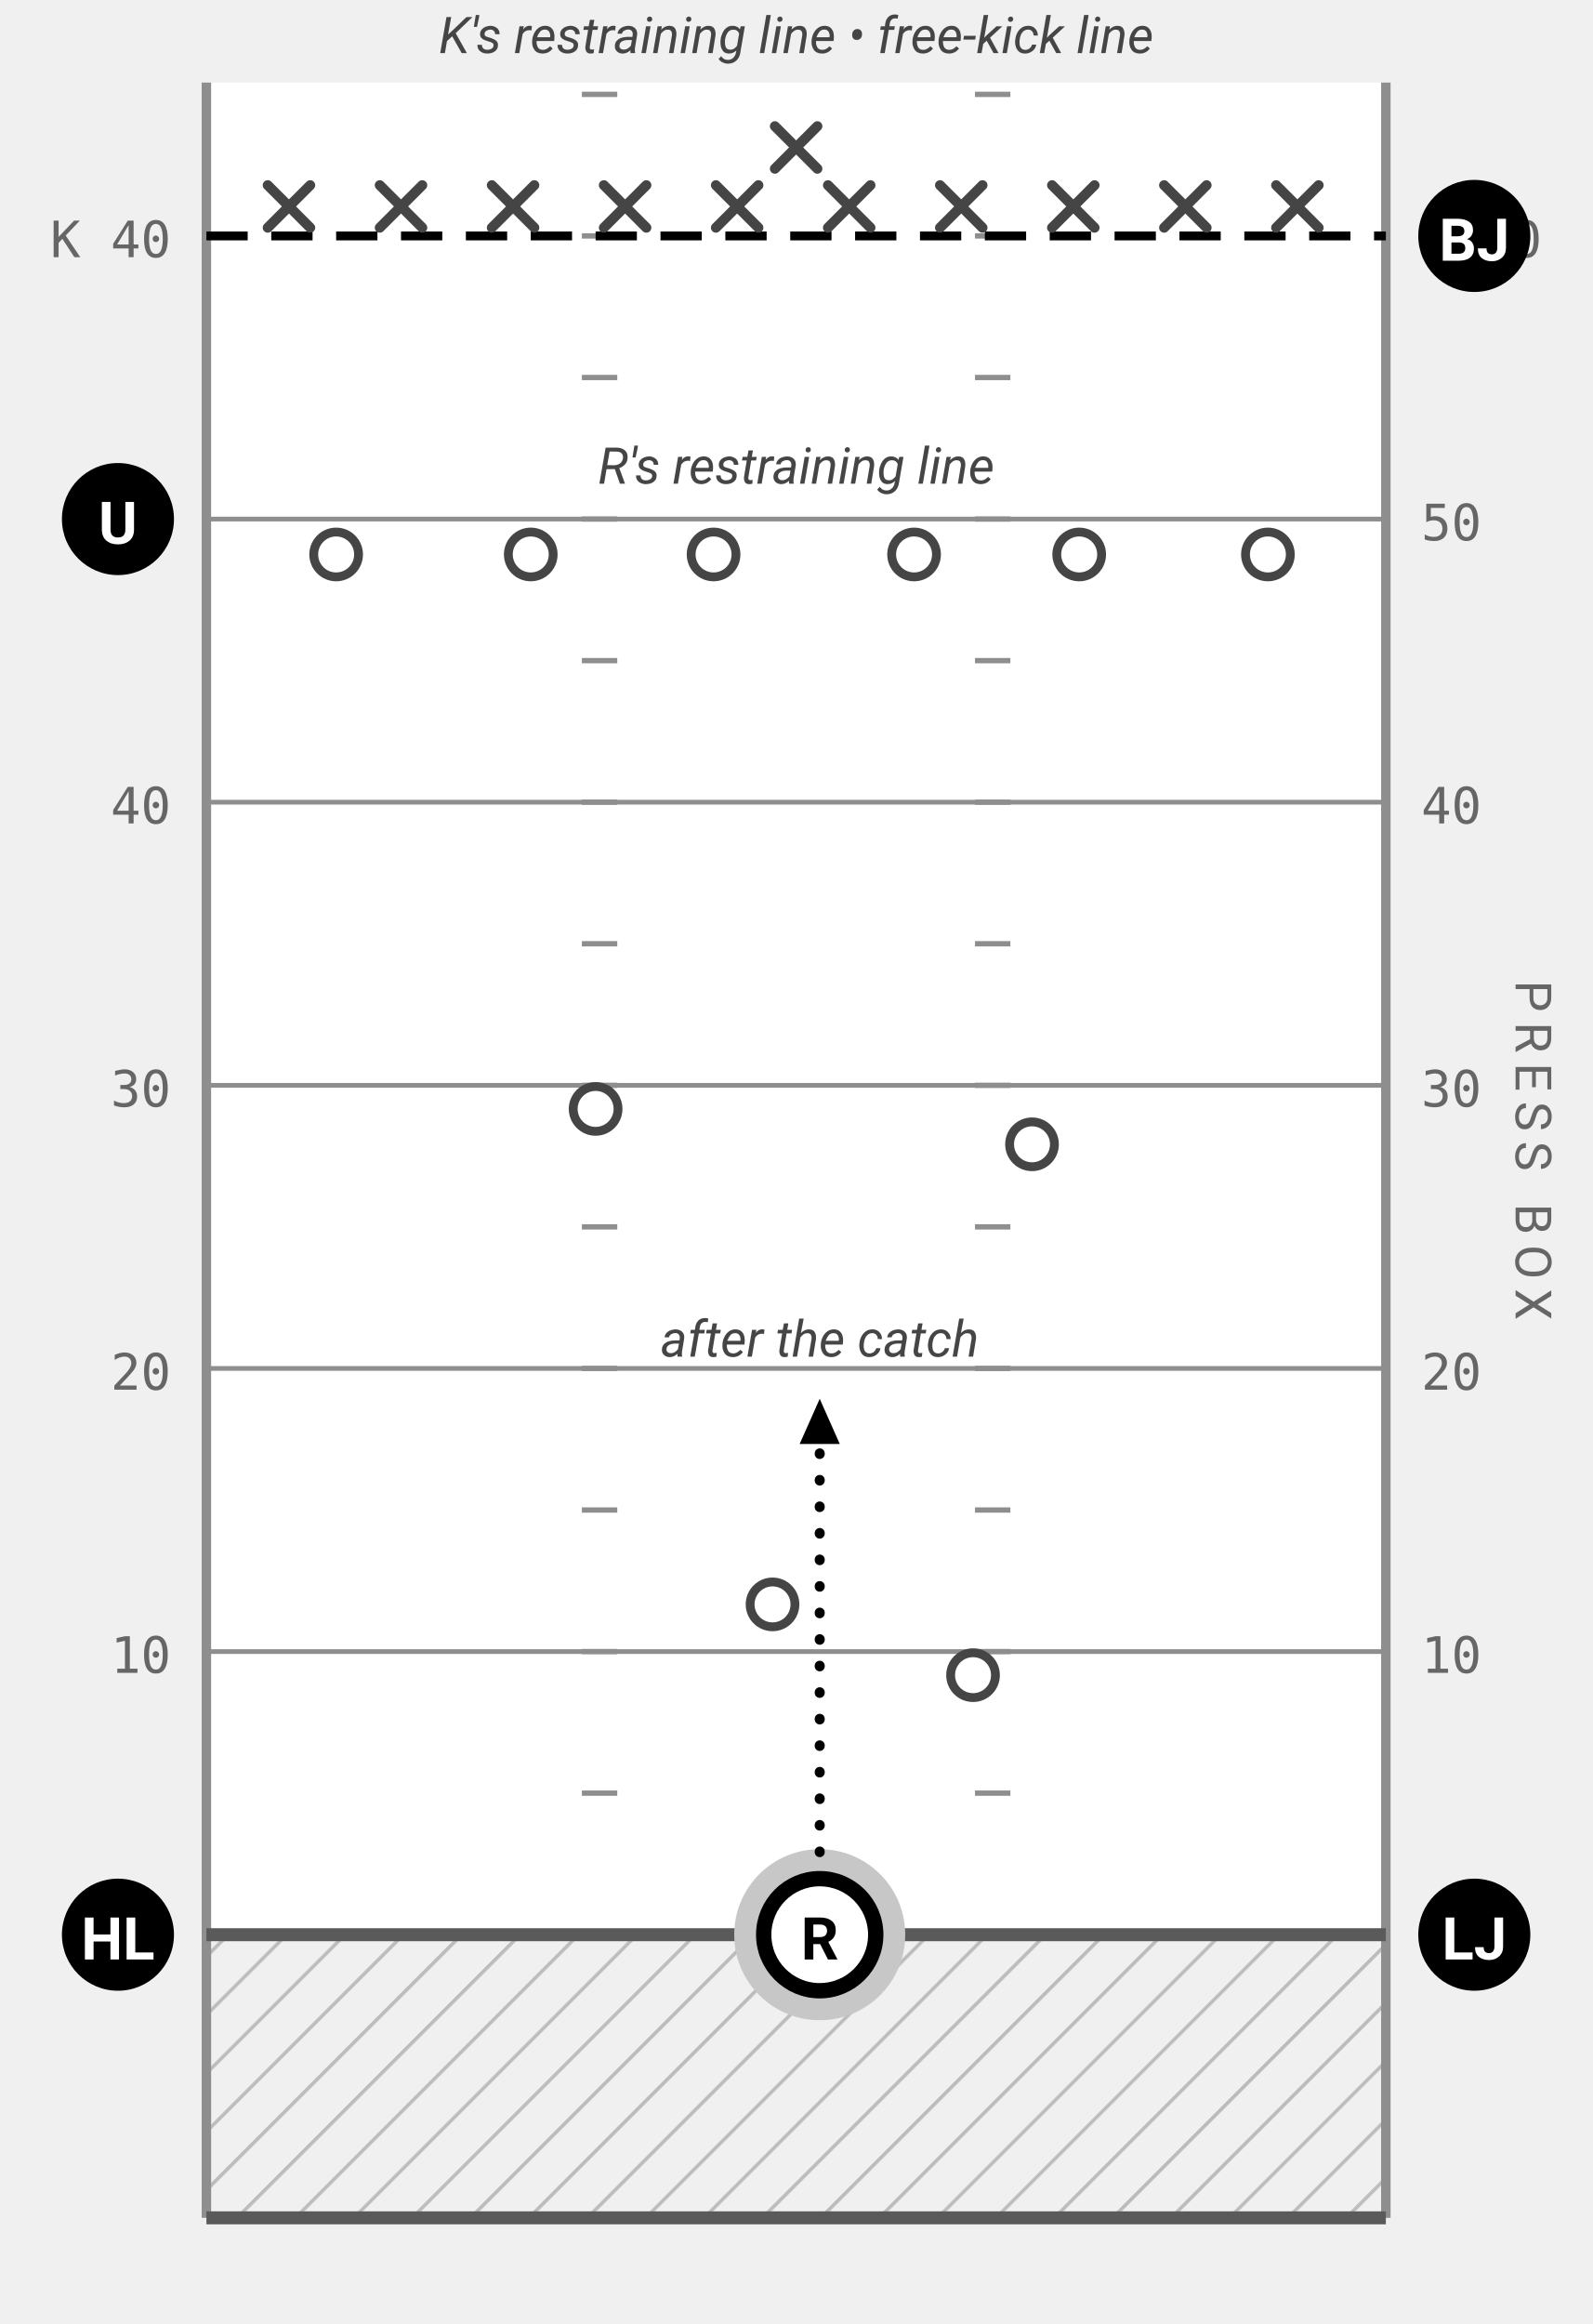
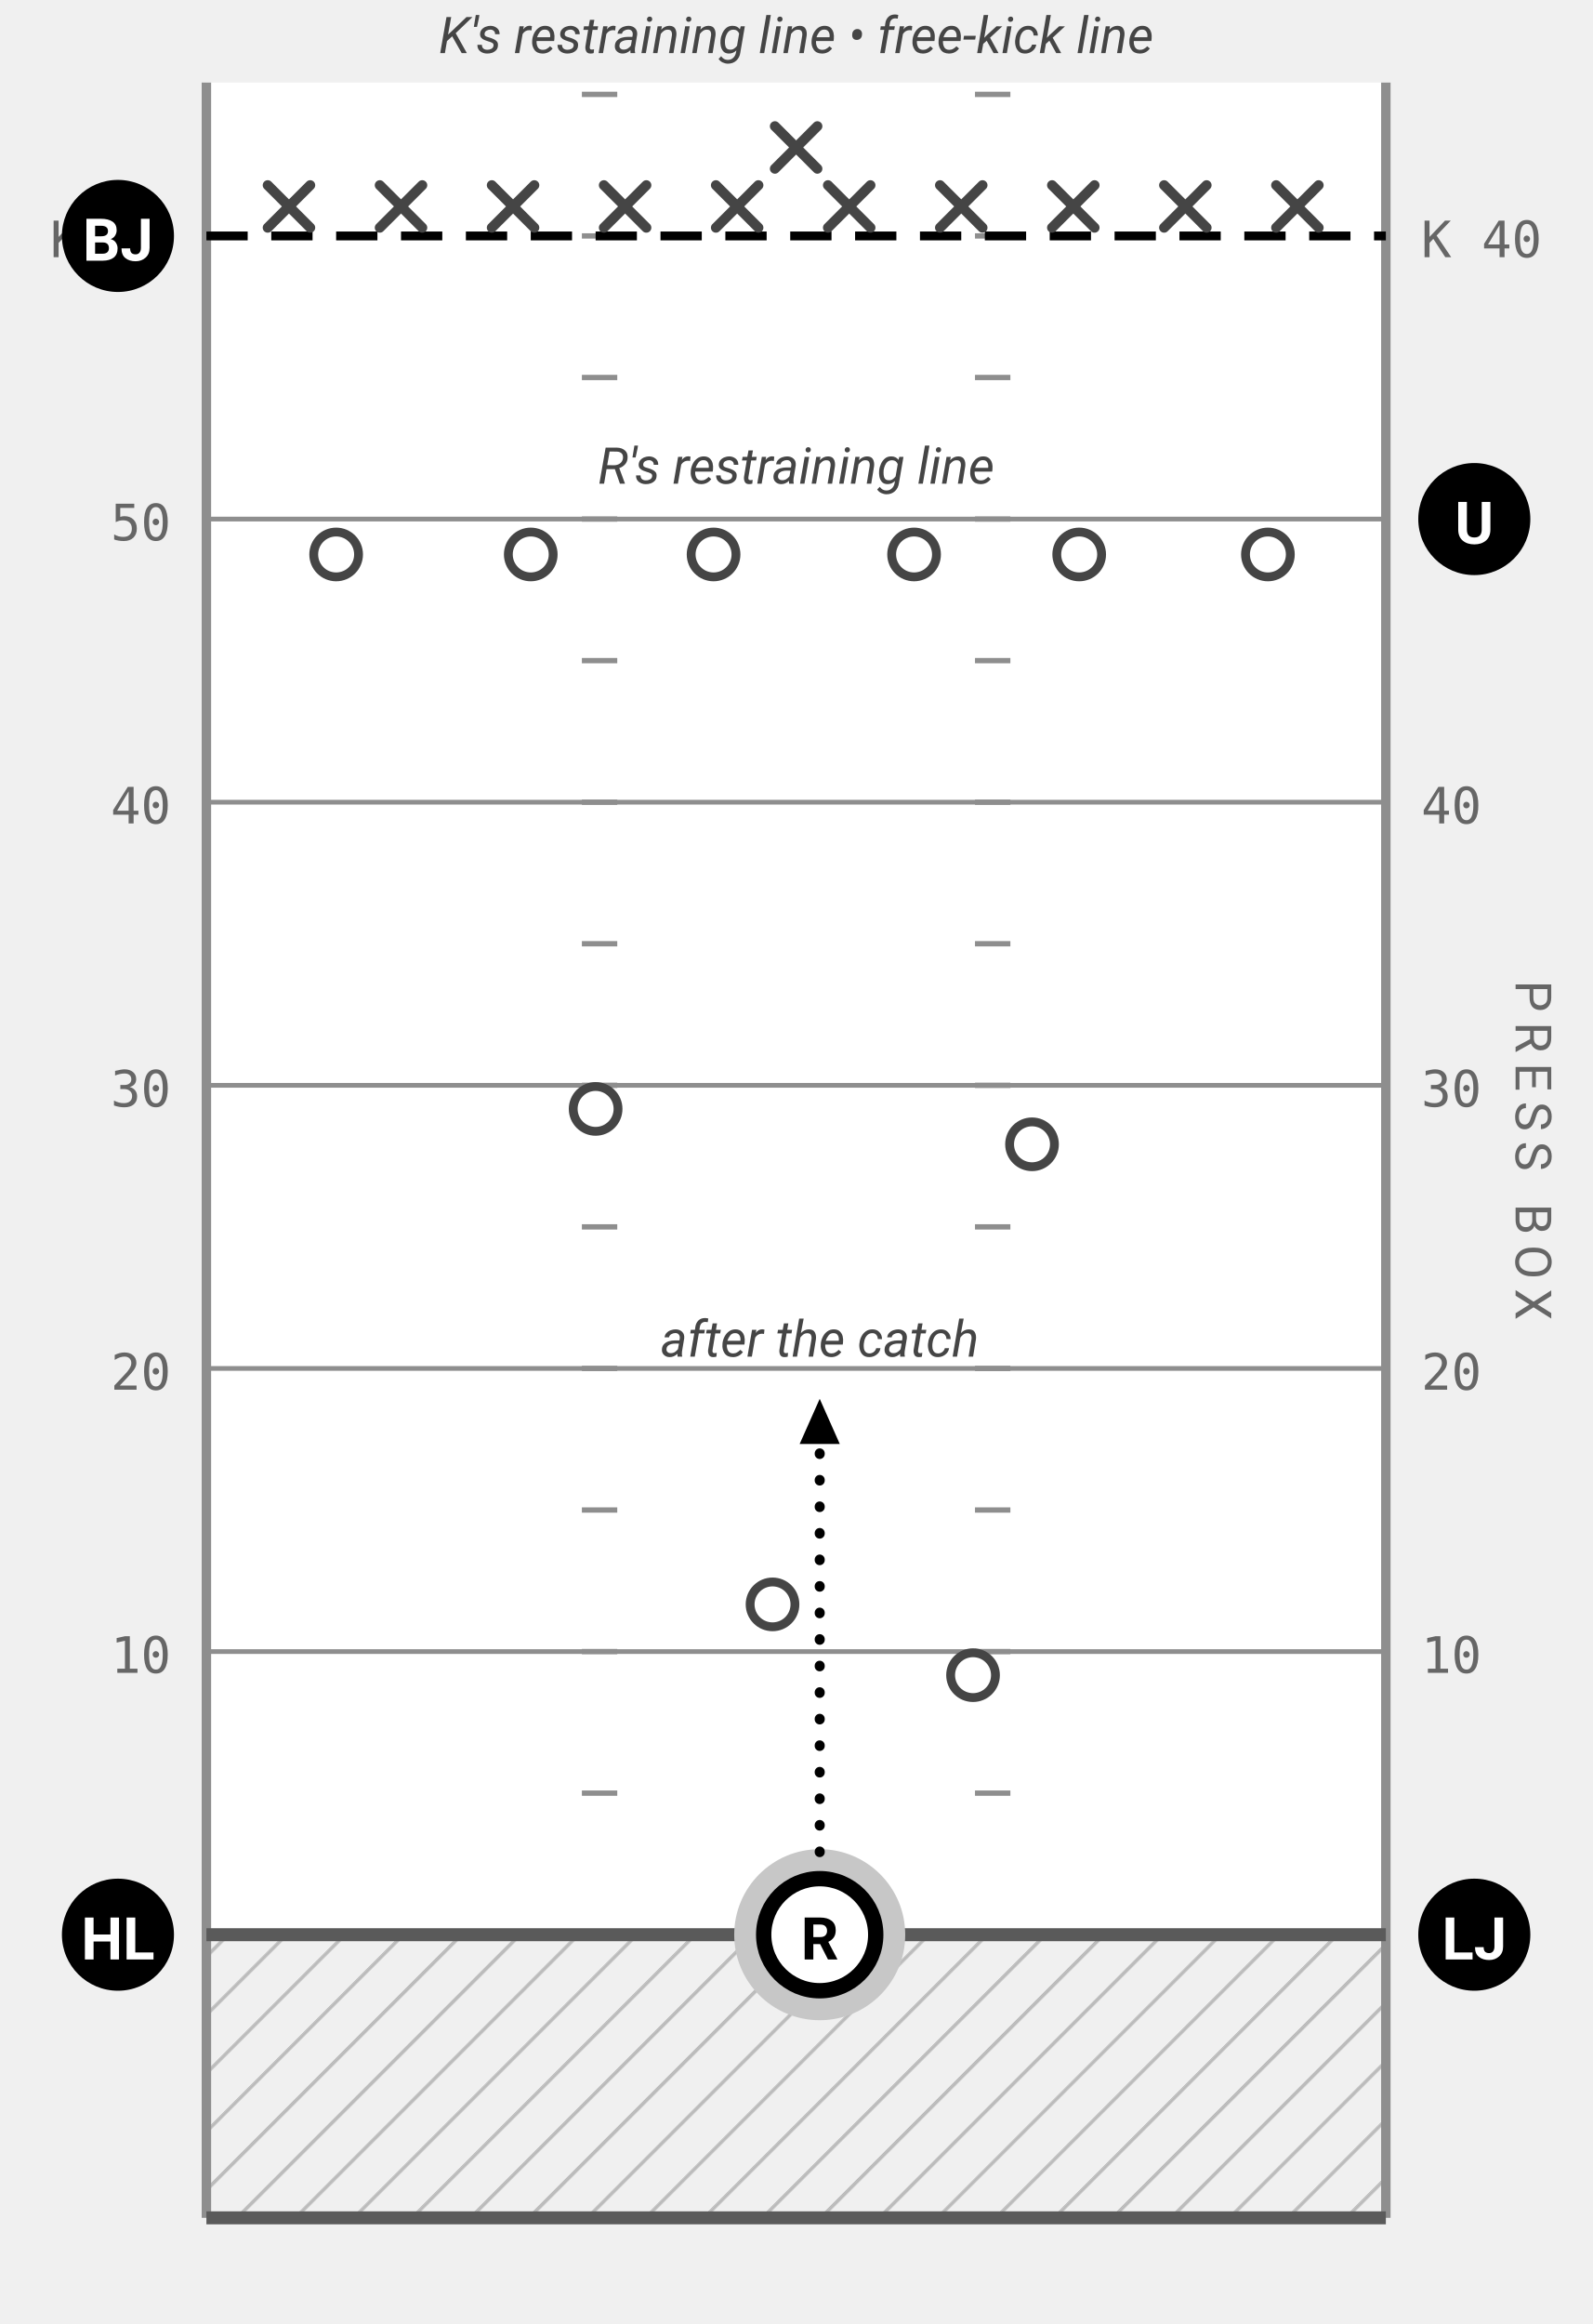
<svg xmlns="http://www.w3.org/2000/svg" viewBox="0 0 270 394" role="img" aria-label="Kickoff, crew of 5">
  <style>svg{font-family:system-ui,-apple-system,"Segoe UI",Roboto,"Helvetica Neue",Arial,sans-serif}
.turf{fill:#FFFFFF}
.ez{fill:url(#hz)}
.hl{stroke:#B8B8B8;stroke-width:1.15}
.sl{stroke:#8E8E8E;stroke-width:1.6;fill:none}
.yl{stroke:#8E8E8E;stroke-width:.8;fill:none}
.gl{stroke:#5A5A5A;stroke-width:2.2;fill:none}
.rl{stroke:#000000;stroke-width:1.5;stroke-dasharray:7 4;fill:none}
.hash{stroke:#8E8E8E;stroke-width:.9}
.post{stroke:#000000;stroke-width:3;fill:none;stroke-linecap:round}
.ylab{font-family:ui-monospace,Menlo,Consolas,monospace;font-size:8.5px;fill:#666666}
.ylab.end{text-anchor:end}
.ylab.start{text-anchor:start}
.pb{font-size:8.5px;letter-spacing:.2em;fill:#666666;text-anchor:middle;text-transform:uppercase}
.kp line{stroke:#454545;stroke-width:1.7;stroke-linecap:round}
.rp{fill:none;stroke:#454545;stroke-width:1.5}
.hat-b{fill:#000000}
.hat-w{fill:#FFFFFF;stroke:#000000;stroke-width:2.6}
.halo{fill:#C7C7C7}
.mk{font-size:10px;font-weight:600;text-anchor:middle}
.mk-l{fill:#FFFFFF}
.mk-d{fill:#000000}
.mv{stroke:#000000;stroke-width:1.7;fill:none;stroke-dasharray:.1 4.4;stroke-linecap:round}
.arh{fill:#000000}
.mvlab{font-size:8.4px;fill:#454545;text-anchor:middle;font-style:italic}
.note{font-size:8.6px;fill:#454545;font-style:italic}
.note.middle{text-anchor:middle}
.note.start{text-anchor:start}
.note.end{text-anchor:end}
.flagk{fill:#000000}
.flagt{stroke:#000000;stroke-width:1.4;stroke-linecap:round}</style>
  <defs>
    <pattern id="hz" width="7" height="7" patternUnits="userSpaceOnUse" patternTransform="rotate(45)">
      <line x1="0" y1="0" x2="0" y2="7" class="hl" />
    </pattern>
    <marker id="ar" viewBox="0 0 10 10" refX="8" refY="5" markerWidth="5" markerHeight="5" orient="auto-start-reverse">
      <path d="M0,1 L9,5 L0,9 z" class="arh" />
    </marker>
  </defs>
  <rect x="35" y="14" width="200" height="314" class="turf" />
  <rect x="35" y="328" width="200" height="48" class="ez" />
  <line x1="98.67" y1="16" x2="104.67" y2="16" class="hash" />
  <line x1="165.33" y1="16" x2="171.33" y2="16" class="hash" />
  <line x1="98.67" y1="40" x2="104.67" y2="40" class="hash" />
  <line x1="165.33" y1="40" x2="171.33" y2="40" class="hash" />
  <line x1="98.67" y1="64" x2="104.67" y2="64" class="hash" />
  <line x1="165.33" y1="64" x2="171.33" y2="64" class="hash" />
  <line x1="98.67" y1="88" x2="104.67" y2="88" class="hash" />
  <line x1="165.33" y1="88" x2="171.33" y2="88" class="hash" />
  <line x1="98.67" y1="112" x2="104.67" y2="112" class="hash" />
  <line x1="165.33" y1="112" x2="171.33" y2="112" class="hash" />
  <line x1="98.67" y1="136" x2="104.67" y2="136" class="hash" />
  <line x1="165.33" y1="136" x2="171.33" y2="136" class="hash" />
  <line x1="98.67" y1="160" x2="104.67" y2="160" class="hash" />
  <line x1="165.33" y1="160" x2="171.33" y2="160" class="hash" />
  <line x1="98.67" y1="184" x2="104.67" y2="184" class="hash" />
  <line x1="165.33" y1="184" x2="171.33" y2="184" class="hash" />
  <line x1="98.67" y1="208" x2="104.67" y2="208" class="hash" />
  <line x1="165.33" y1="208" x2="171.33" y2="208" class="hash" />
  <line x1="98.67" y1="232" x2="104.67" y2="232" class="hash" />
  <line x1="165.33" y1="232" x2="171.33" y2="232" class="hash" />
  <line x1="98.67" y1="256" x2="104.67" y2="256" class="hash" />
  <line x1="165.33" y1="256" x2="171.33" y2="256" class="hash" />
  <line x1="98.67" y1="280" x2="104.67" y2="280" class="hash" />
  <line x1="165.33" y1="280" x2="171.33" y2="280" class="hash" />
  <line x1="98.67" y1="304" x2="104.67" y2="304" class="hash" />
  <line x1="165.33" y1="304" x2="171.33" y2="304" class="hash" />
  <line x1="98.67" y1="328" x2="104.67" y2="328" class="hash" />
  <line x1="165.33" y1="328" x2="171.33" y2="328" class="hash" />
  <line x1="35" y1="14" x2="35" y2="376" class="sl" />
  <line x1="235" y1="14" x2="235" y2="376" class="sl" />
  <line x1="35" y1="88" x2="235" y2="88" class="yl" />
  <text x="29" y="91.6" class="ylab end">50</text>
  <text x="241" y="91.6" class="ylab start">50</text>
  <line x1="35" y1="136" x2="235" y2="136" class="yl" />
  <text x="29" y="139.6" class="ylab end">40</text>
  <text x="241" y="139.6" class="ylab start">40</text>
  <line x1="35" y1="184" x2="235" y2="184" class="yl" />
  <text x="29" y="187.6" class="ylab end">30</text>
  <text x="241" y="187.6" class="ylab start">30</text>
  <line x1="35" y1="232" x2="235" y2="232" class="yl" />
  <text x="29" y="235.6" class="ylab end">20</text>
  <text x="241" y="235.6" class="ylab start">20</text>
  <line x1="35" y1="280" x2="235" y2="280" class="yl" />
  <text x="29" y="283.6" class="ylab end">10</text>
  <text x="241" y="283.6" class="ylab start">10</text>
  <line x1="35" y1="40" x2="235" y2="40" class="rl" />
  <text x="29" y="43.6" class="ylab end">K 40</text>
  <text x="241" y="43.6" class="ylab start">K 40</text>
  <line x1="35" y1="328" x2="235" y2="328" class="gl" />
  <text x="29" y="331.6" class="ylab end">G</text>
  <text x="241" y="331.6" class="ylab start">G</text>
  <line x1="35" y1="376" x2="235" y2="376" class="gl" />
  <text x="257" y="195" class="pb" transform="rotate(90 257 195)">PRESS BOX</text>
  <g class="kp">
    <line x1="45.4" y1="31.4" x2="52.6" y2="38.6" />
    <line x1="45.4" y1="38.6" x2="52.6" y2="31.4" />
  </g>
  <g class="kp">
    <line x1="64.4" y1="31.4" x2="71.6" y2="38.6" />
    <line x1="64.4" y1="38.6" x2="71.6" y2="31.4" />
  </g>
  <g class="kp">
    <line x1="83.4" y1="31.4" x2="90.6" y2="38.6" />
    <line x1="83.4" y1="38.6" x2="90.6" y2="31.4" />
  </g>
  <g class="kp">
    <line x1="102.4" y1="31.4" x2="109.6" y2="38.6" />
    <line x1="102.4" y1="38.6" x2="109.6" y2="31.4" />
  </g>
  <g class="kp">
    <line x1="121.4" y1="31.4" x2="128.6" y2="38.6" />
    <line x1="121.4" y1="38.6" x2="128.6" y2="31.4" />
  </g>
  <g class="kp">
    <line x1="140.4" y1="31.4" x2="147.6" y2="38.6" />
    <line x1="140.4" y1="38.6" x2="147.6" y2="31.4" />
  </g>
  <g class="kp">
    <line x1="159.4" y1="31.4" x2="166.6" y2="38.6" />
    <line x1="159.4" y1="38.6" x2="166.6" y2="31.4" />
  </g>
  <g class="kp">
    <line x1="178.4" y1="31.4" x2="185.6" y2="38.6" />
    <line x1="178.4" y1="38.6" x2="185.6" y2="31.4" />
  </g>
  <g class="kp">
    <line x1="197.4" y1="31.4" x2="204.6" y2="38.6" />
    <line x1="197.4" y1="38.6" x2="204.6" y2="31.4" />
  </g>
  <g class="kp">
    <line x1="216.4" y1="31.4" x2="223.6" y2="38.6" />
    <line x1="216.4" y1="38.6" x2="223.6" y2="31.4" />
  </g>
  <g class="kp">
    <line x1="131.4" y1="21.4" x2="138.6" y2="28.6" />
    <line x1="131.4" y1="28.6" x2="138.6" y2="21.4" />
  </g>
  <circle cx="57" cy="94" r="3.8" class="rp" />
  <circle cx="90" cy="94" r="3.8" class="rp" />
  <circle cx="121" cy="94" r="3.8" class="rp" />
  <circle cx="155" cy="94" r="3.8" class="rp" />
  <circle cx="183" cy="94" r="3.8" class="rp" />
  <circle cx="215" cy="94" r="3.8" class="rp" />
  <circle cx="101" cy="188" r="3.8" class="rp" />
  <circle cx="175" cy="194" r="3.8" class="rp" />
  <circle cx="131" cy="272" r="3.8" class="rp" />
  <circle cx="165" cy="284" r="3.8" class="rp" />
  <g>
-     <circle cx="250" cy="40" r="9.5" class="hat-b" />
-     <text x="250" y="44.2" class="mk mk-l">BJ</text>
+     <circle cx="20" cy="40" r="9.5" class="hat-b" />
+     <text x="20" y="44.2" class="mk mk-l">BJ</text>
  </g>
  <g>
-     <circle cx="20" cy="88" r="9.5" class="hat-b" />
-     <text x="20" y="92.2" class="mk mk-l">U</text>
+     <circle cx="250" cy="88" r="9.5" class="hat-b" />
+     <text x="250" y="92.2" class="mk mk-l">U</text>
  </g>
  <g class="you">
    <circle cx="139" cy="328" r="14.5" class="halo" />
    <circle cx="139" cy="328" r="9.5" class="hat-w" />
    <text x="139" y="332.2" class="mk mk-d">R</text>
  </g>
  <g>
    <circle cx="20" cy="328" r="9.5" class="hat-b" />
    <text x="20" y="332.2" class="mk mk-l">HL</text>
  </g>
  <g>
    <circle cx="250" cy="328" r="9.5" class="hat-b" />
    <text x="250" y="332.2" class="mk mk-l">LJ</text>
  </g>
  <path d="M 139 314 L 139 238" class="mv" marker-end="url(#ar)" />
  <text x="135" y="9" class="note middle">K's restraining line • free-kick line</text>
  <text x="135" y="82" class="note middle">R's restraining line</text>
  <text x="139" y="230" class="note middle">after the catch</text>
</svg>
